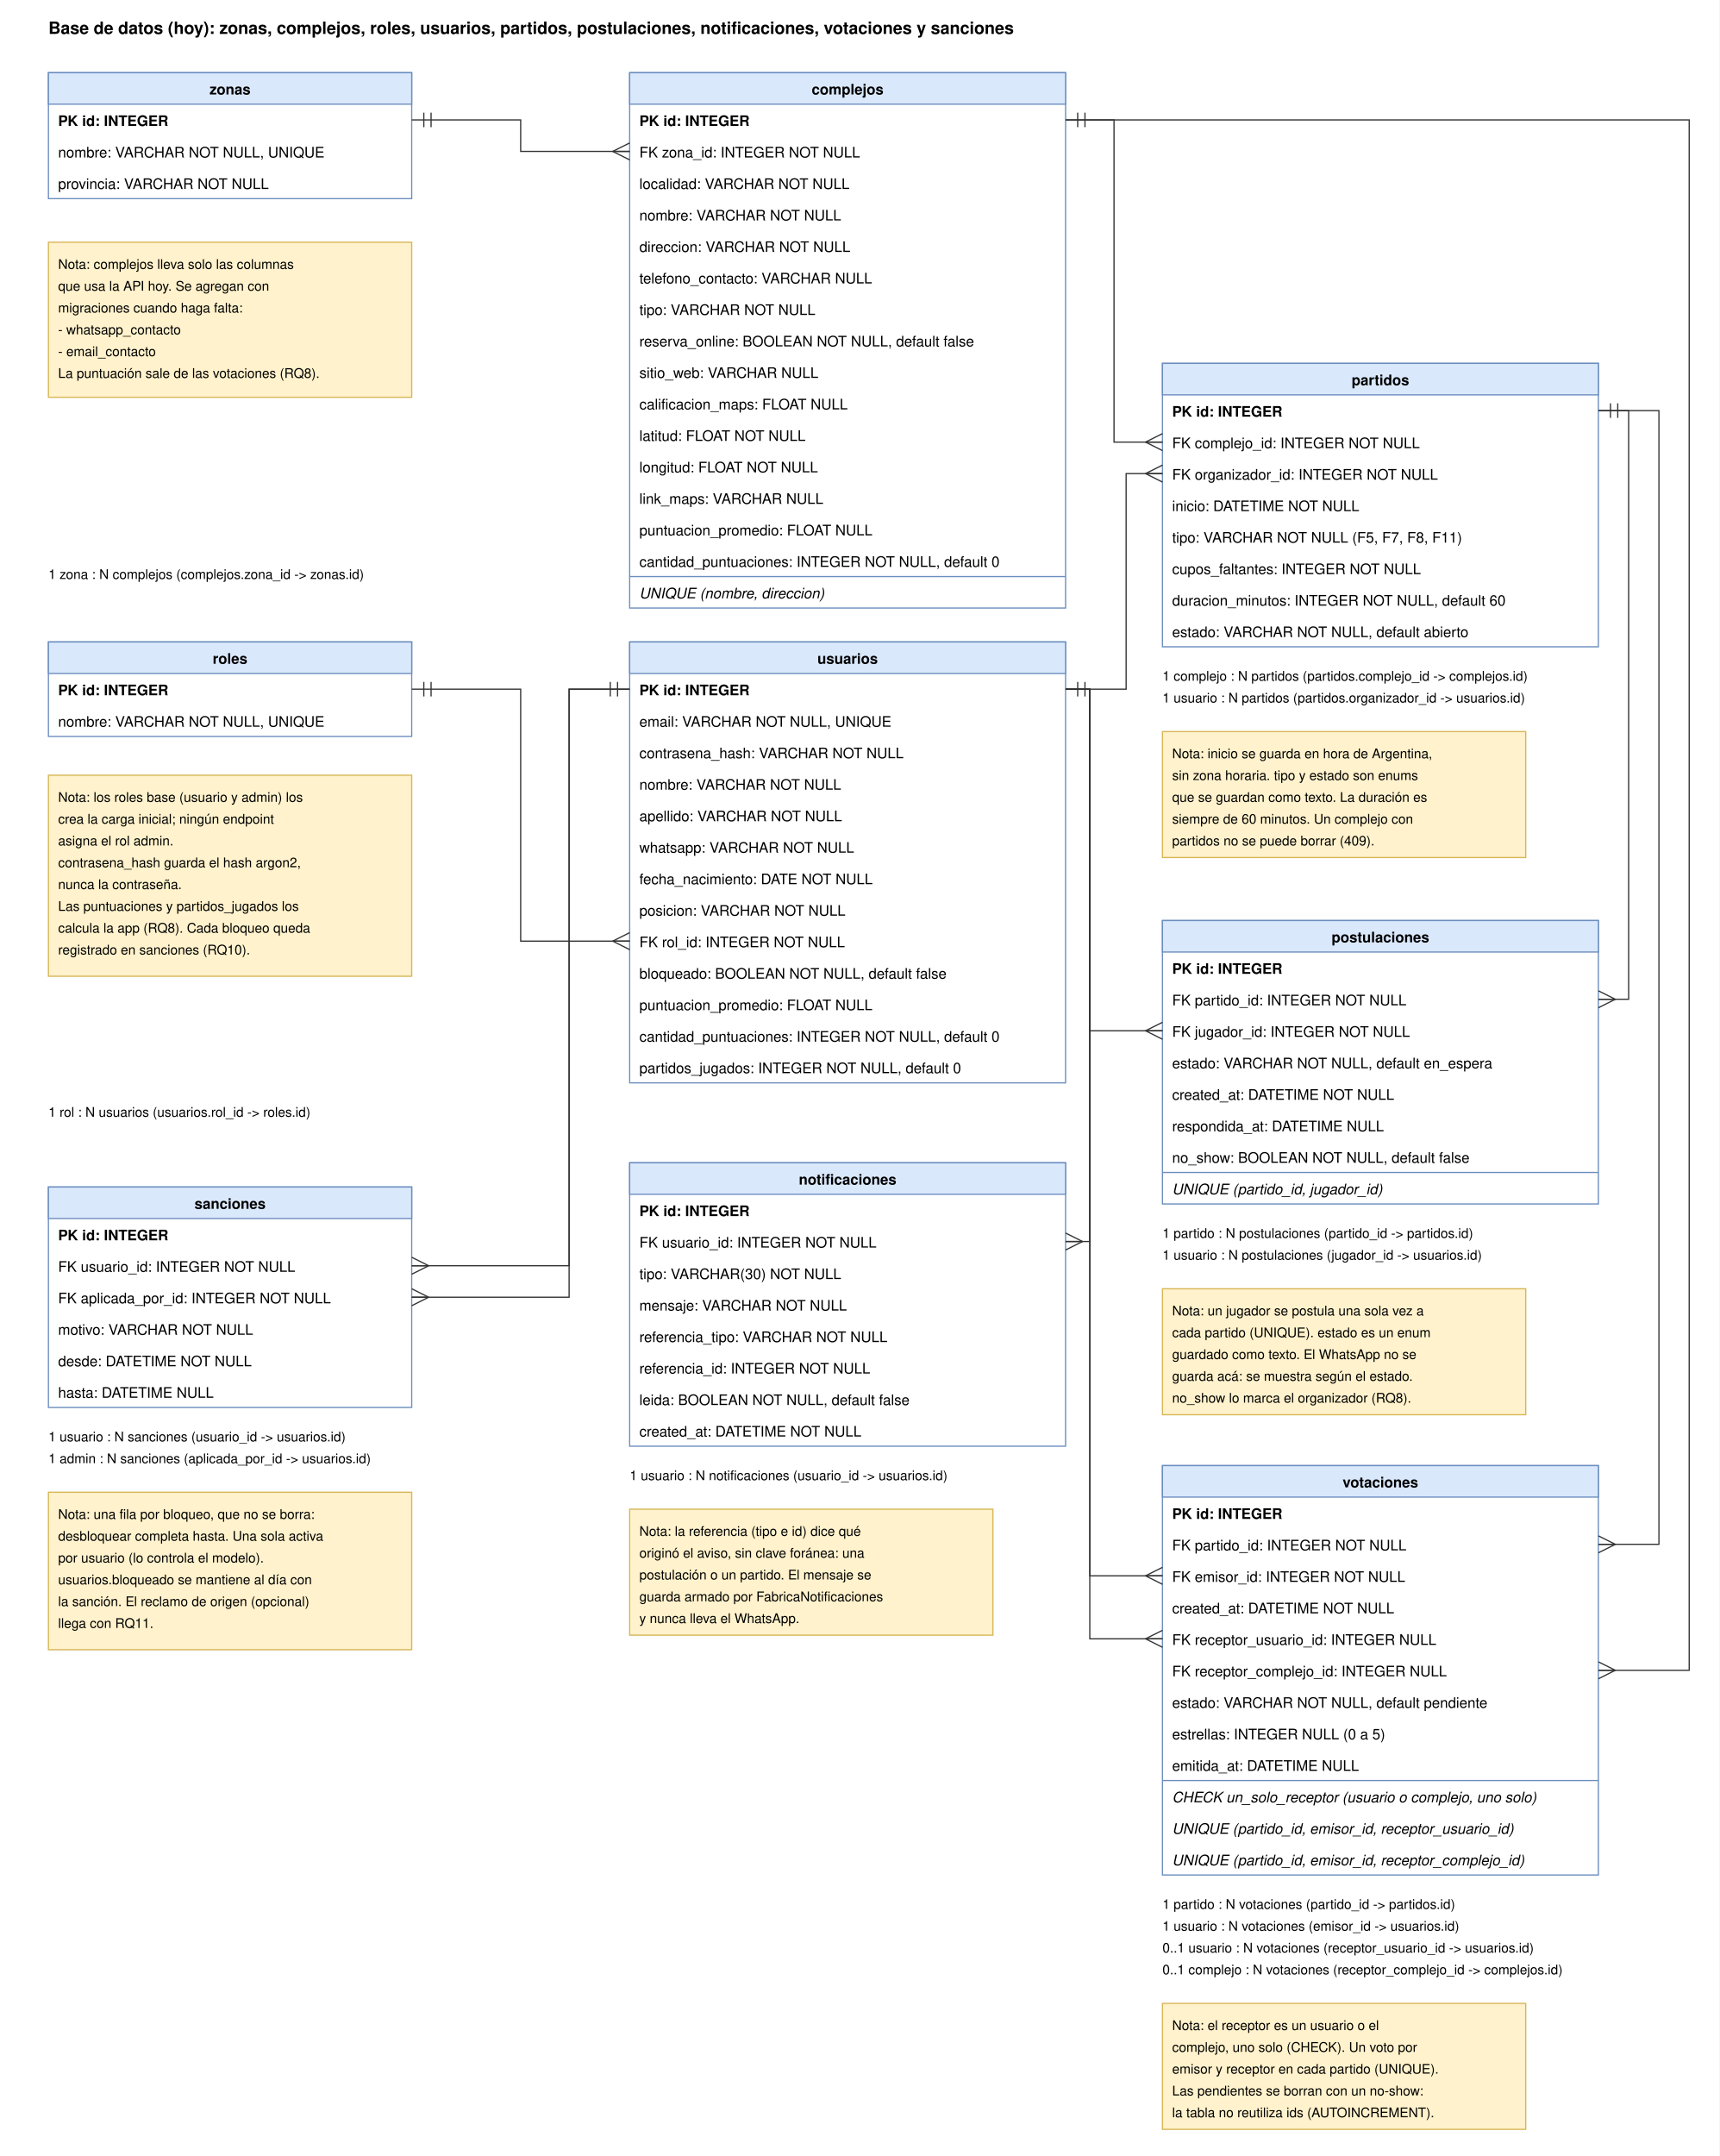
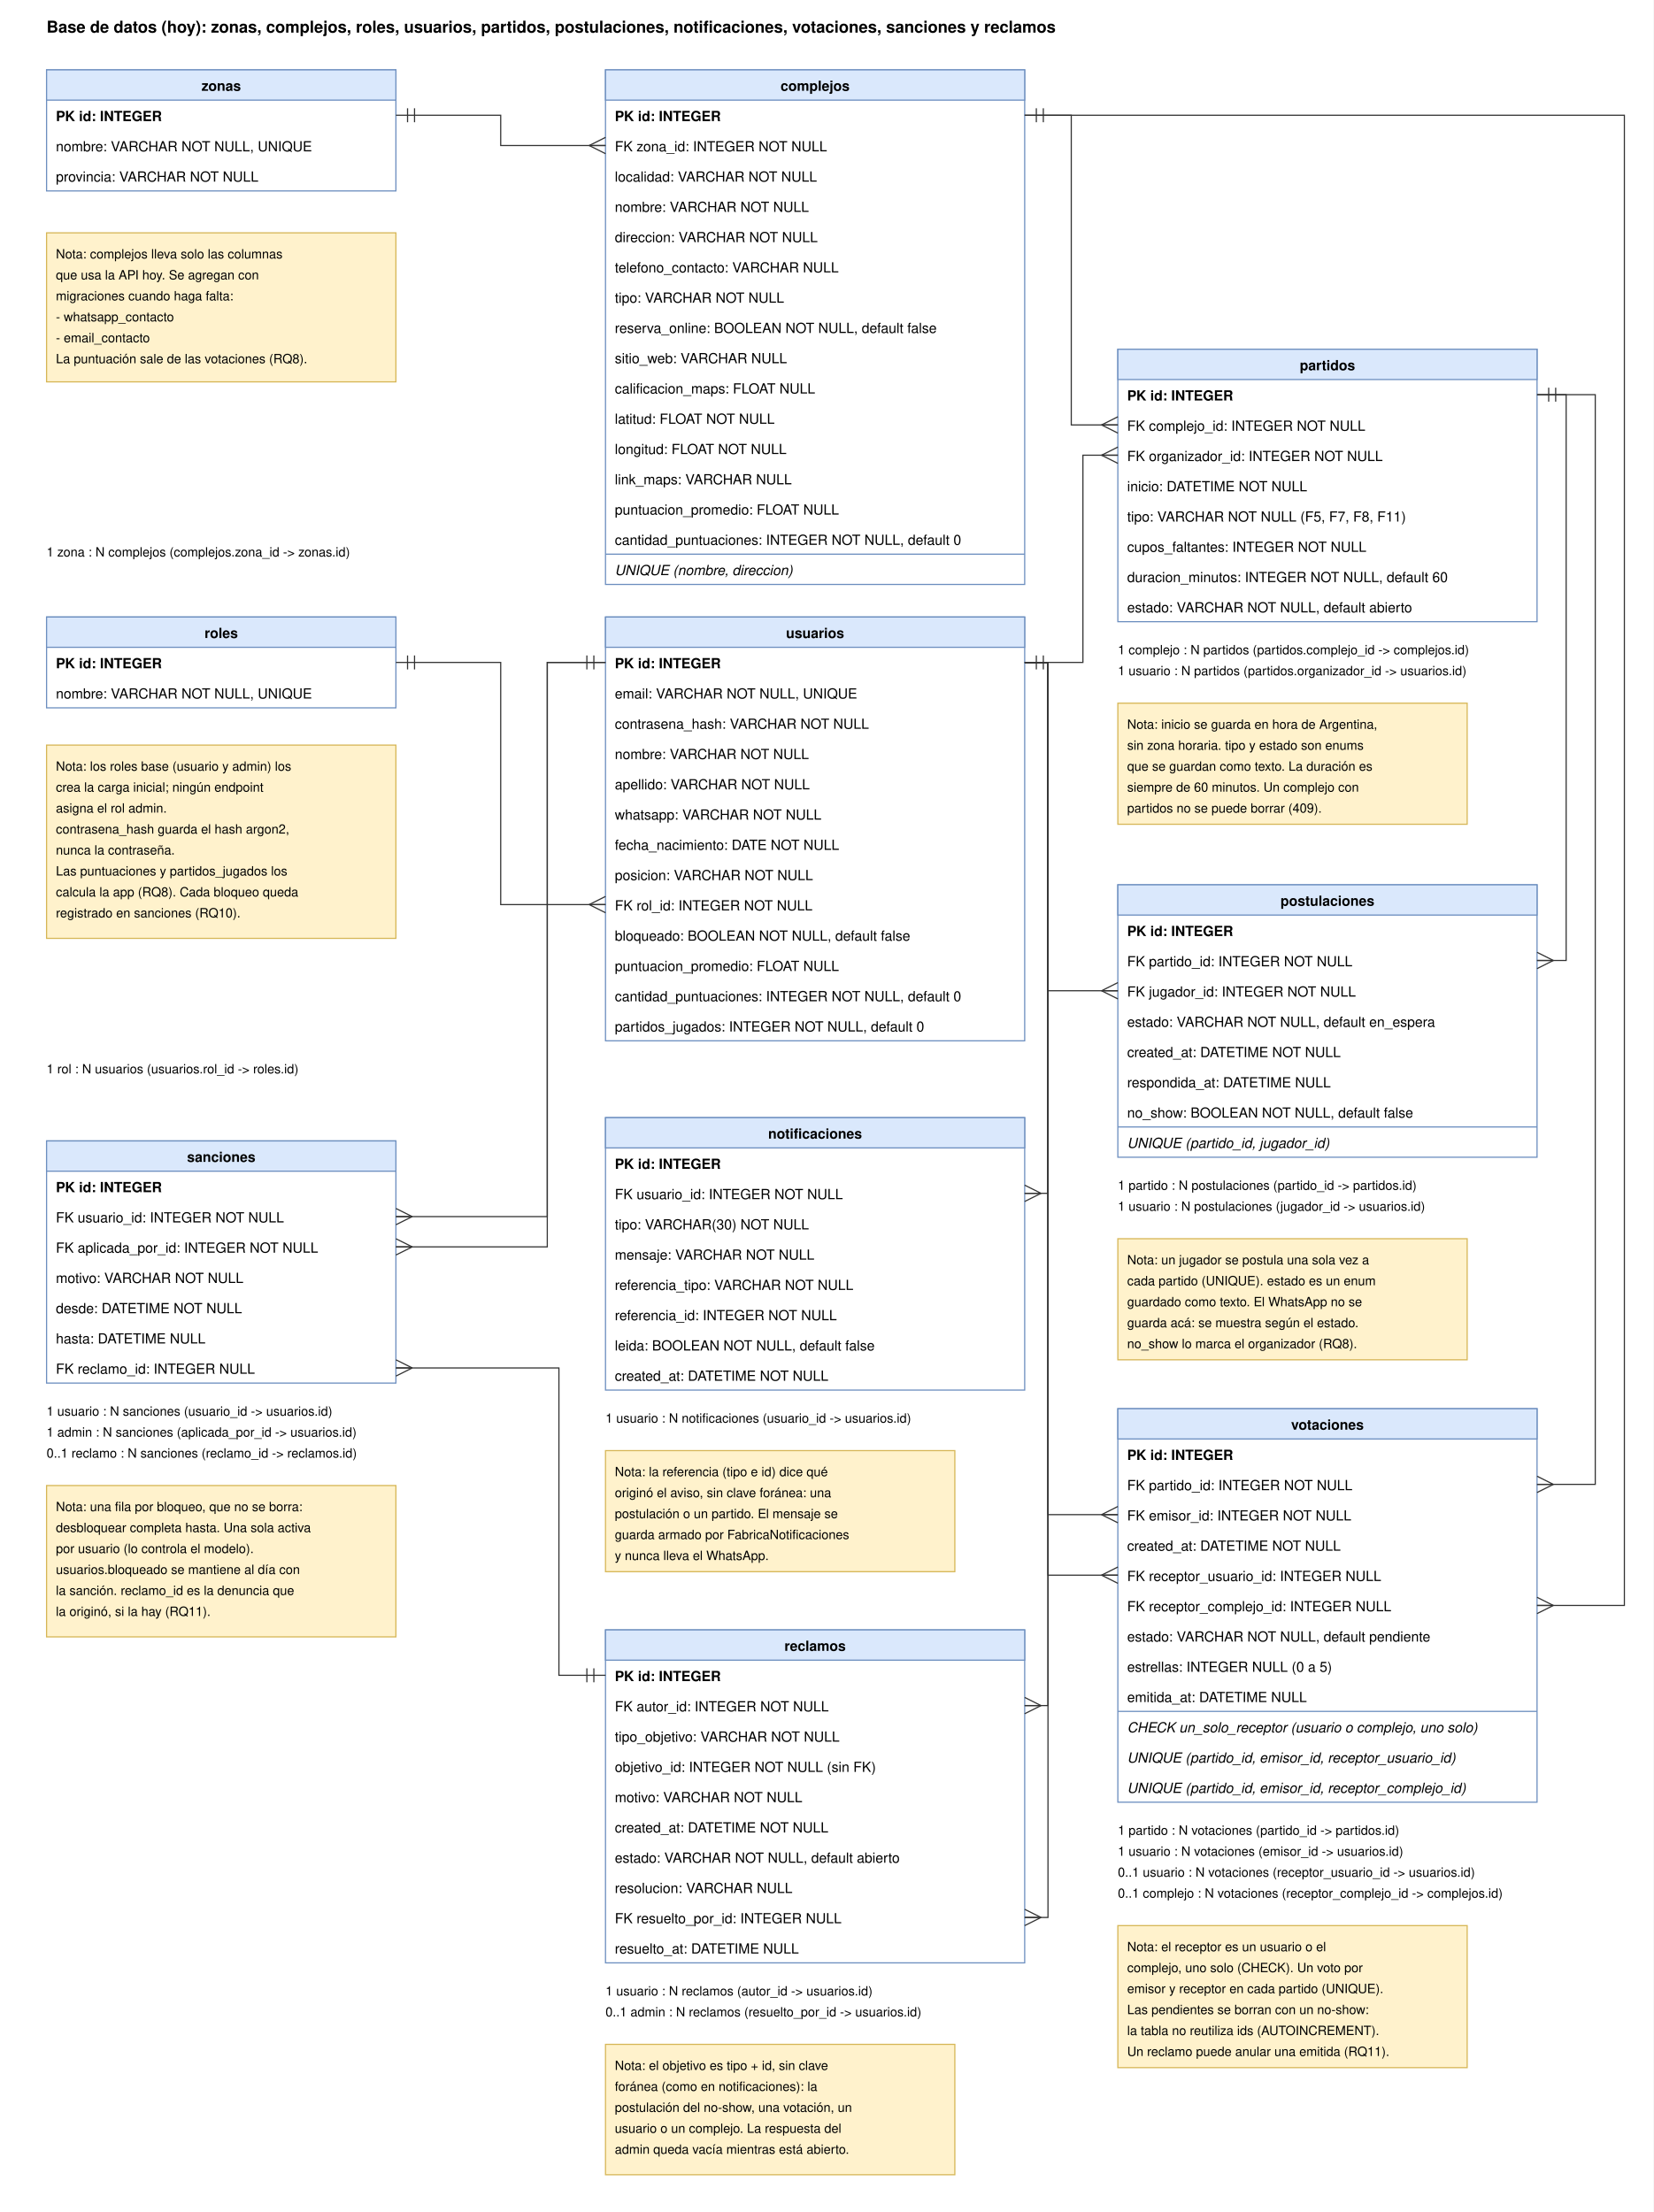
- <svg xmlns="http://www.w3.org/2000/svg" width="1420" height="1780" viewBox="0 0 1420 1780" font-family="Helvetica, Arial, sans-serif" font-size="12">
+ <svg xmlns="http://www.w3.org/2000/svg" width="1420" height="1900" viewBox="0 0 1420 1900" font-family="Helvetica, Arial, sans-serif" font-size="12">
  <rect width="100%" height="100%" fill="#ffffff" />
-   <text x="40" y="28" font-weight="bold" font-size="14">Base de datos (hoy): zonas, complejos, roles, usuarios, partidos, postulaciones, notificaciones, votaciones y sanciones</text>
+   <text x="40" y="28" font-weight="bold" font-size="14">Base de datos (hoy): zonas, complejos, roles, usuarios, partidos, postulaciones, notificaciones, votaciones, sanciones y reclamos</text>
  <rect x="40" y="60" width="300" height="104" fill="#ffffff" stroke="#6c8ebf" />
  <rect x="40" y="60" width="300" height="26" fill="#dae8fc" stroke="#6c8ebf" />
  <text x="190.0" y="78" text-anchor="middle" font-weight="bold">zonas</text>
  <text x="48" y="104" font-weight="bold">PK  id: INTEGER</text>
  <text x="48" y="130">nombre: VARCHAR  NOT NULL, UNIQUE</text>
  <text x="48" y="156">provincia: VARCHAR  NOT NULL</text>
  <rect x="520" y="60" width="360" height="442" fill="#ffffff" stroke="#6c8ebf" />
  <rect x="520" y="60" width="360" height="26" fill="#dae8fc" stroke="#6c8ebf" />
  <text x="700.0" y="78" text-anchor="middle" font-weight="bold">complejos</text>
  <text x="528" y="104" font-weight="bold">PK  id: INTEGER</text>
  <text x="528" y="130">FK  zona_id: INTEGER  NOT NULL</text>
  <text x="528" y="156">localidad: VARCHAR  NOT NULL</text>
  <text x="528" y="182">nombre: VARCHAR  NOT NULL</text>
  <text x="528" y="208">direccion: VARCHAR  NOT NULL</text>
  <text x="528" y="234">telefono_contacto: VARCHAR  NULL</text>
  <text x="528" y="260">tipo: VARCHAR  NOT NULL</text>
  <text x="528" y="286">reserva_online: BOOLEAN  NOT NULL, default false</text>
  <text x="528" y="312">sitio_web: VARCHAR  NULL</text>
  <text x="528" y="338">calificacion_maps: FLOAT  NULL</text>
  <text x="528" y="364">latitud: FLOAT  NOT NULL</text>
  <text x="528" y="390">longitud: FLOAT  NOT NULL</text>
  <text x="528" y="416">link_maps: VARCHAR  NULL</text>
  <text x="528" y="442">puntuacion_promedio: FLOAT  NULL</text>
  <text x="528" y="468">cantidad_puntuaciones: INTEGER  NOT NULL, default 0</text>
  <line x1="520" y1="476" x2="880" y2="476" stroke="#6c8ebf" />
  <text x="528" y="494" font-style="italic">UNIQUE (nombre, direccion)</text>
  <polyline points="340,99 430,99 430,125 520,125" fill="none" stroke="#333" />
  <line x1="350" y1="93" x2="350" y2="105" stroke="#333" />
  <line x1="356" y1="93" x2="356" y2="105" stroke="#333" />
  <line x1="506" y1="125" x2="520" y2="118" stroke="#333" />
  <line x1="506" y1="125" x2="520" y2="132" stroke="#333" />
  <line x1="506" y1="125" x2="520" y2="125" stroke="#333" />
  <text x="40" y="478" font-size="11">1 zona : N complejos (complejos.zona_id -&gt; zonas.id)</text>
  <rect x="40" y="200" width="300" height="128" fill="#fff2cc" stroke="#d6b656" />
  <text x="48" y="222" font-size="11">Nota: complejos lleva solo las columnas</text>
  <text x="48" y="240" font-size="11">que usa la API hoy. Se agregan con</text>
  <text x="48" y="258" font-size="11">migraciones cuando haga falta:</text>
  <text x="48" y="276" font-size="11">- whatsapp_contacto</text>
  <text x="48" y="294" font-size="11">- email_contacto</text>
  <text x="48" y="312" font-size="11">La puntuación sale de las votaciones (RQ8).</text>
  <rect x="40" y="530" width="300" height="78" fill="#ffffff" stroke="#6c8ebf" />
  <rect x="40" y="530" width="300" height="26" fill="#dae8fc" stroke="#6c8ebf" />
  <text x="190.0" y="548" text-anchor="middle" font-weight="bold">roles</text>
  <text x="48" y="574" font-weight="bold">PK  id: INTEGER</text>
  <text x="48" y="600">nombre: VARCHAR  NOT NULL, UNIQUE</text>
  <rect x="520" y="530" width="360" height="364" fill="#ffffff" stroke="#6c8ebf" />
  <rect x="520" y="530" width="360" height="26" fill="#dae8fc" stroke="#6c8ebf" />
  <text x="700.0" y="548" text-anchor="middle" font-weight="bold">usuarios</text>
  <text x="528" y="574" font-weight="bold">PK  id: INTEGER</text>
  <text x="528" y="600">email: VARCHAR  NOT NULL, UNIQUE</text>
  <text x="528" y="626">contrasena_hash: VARCHAR  NOT NULL</text>
  <text x="528" y="652">nombre: VARCHAR  NOT NULL</text>
  <text x="528" y="678">apellido: VARCHAR  NOT NULL</text>
  <text x="528" y="704">whatsapp: VARCHAR  NOT NULL</text>
  <text x="528" y="730">fecha_nacimiento: DATE  NOT NULL</text>
  <text x="528" y="756">posicion: VARCHAR  NOT NULL</text>
  <text x="528" y="782">FK  rol_id: INTEGER  NOT NULL</text>
  <text x="528" y="808">bloqueado: BOOLEAN  NOT NULL, default false</text>
  <text x="528" y="834">puntuacion_promedio: FLOAT  NULL</text>
  <text x="528" y="860">cantidad_puntuaciones: INTEGER  NOT NULL, default 0</text>
  <text x="528" y="886">partidos_jugados: INTEGER  NOT NULL, default 0</text>
  <polyline points="340,569 430,569 430,777 520,777" fill="none" stroke="#333" />
  <line x1="350" y1="563" x2="350" y2="575" stroke="#333" />
  <line x1="356" y1="563" x2="356" y2="575" stroke="#333" />
  <line x1="506" y1="777" x2="520" y2="770" stroke="#333" />
  <line x1="506" y1="777" x2="520" y2="784" stroke="#333" />
  <line x1="506" y1="777" x2="520" y2="777" stroke="#333" />
  <text x="40" y="922" font-size="11">1 rol : N usuarios (usuarios.rol_id -&gt; roles.id)</text>
  <rect x="40" y="640" width="300" height="166" fill="#fff2cc" stroke="#d6b656" />
  <text x="48" y="662" font-size="11">Nota: los roles base (usuario y admin) los</text>
  <text x="48" y="680" font-size="11">crea la carga inicial; ningún endpoint</text>
  <text x="48" y="698" font-size="11">asigna el rol admin.</text>
  <text x="48" y="716" font-size="11">contrasena_hash guarda el hash argon2,</text>
  <text x="48" y="734" font-size="11">nunca la contraseña.</text>
  <text x="48" y="752" font-size="11">Las puntuaciones y partidos_jugados los</text>
  <text x="48" y="770" font-size="11">calcula la app (RQ8). Cada bloqueo queda</text>
  <text x="48" y="788" font-size="11">registrado en sanciones (RQ10).</text>
  <rect x="960" y="300" width="360" height="234" fill="#ffffff" stroke="#6c8ebf" />
  <rect x="960" y="300" width="360" height="26" fill="#dae8fc" stroke="#6c8ebf" />
  <text x="1140.0" y="318" text-anchor="middle" font-weight="bold">partidos</text>
  <text x="968" y="344" font-weight="bold">PK  id: INTEGER</text>
  <text x="968" y="370">FK  complejo_id: INTEGER  NOT NULL</text>
  <text x="968" y="396">FK  organizador_id: INTEGER  NOT NULL</text>
  <text x="968" y="422">inicio: DATETIME  NOT NULL</text>
  <text x="968" y="448">tipo: VARCHAR  NOT NULL (F5, F7, F8, F11)</text>
  <text x="968" y="474">cupos_faltantes: INTEGER  NOT NULL</text>
  <text x="968" y="500">duracion_minutos: INTEGER  NOT NULL, default 60</text>
  <text x="968" y="526">estado: VARCHAR  NOT NULL, default abierto</text>
  <polyline points="880,99 920,99 920,365 960,365" fill="none" stroke="#333" />
  <line x1="890" y1="93" x2="890" y2="105" stroke="#333" />
  <line x1="896" y1="93" x2="896" y2="105" stroke="#333" />
  <line x1="946" y1="365" x2="960" y2="358" stroke="#333" />
  <line x1="946" y1="365" x2="960" y2="372" stroke="#333" />
  <line x1="946" y1="365" x2="960" y2="365" stroke="#333" />
  <polyline points="880,569 930,569 930,391 960,391" fill="none" stroke="#333" />
  <line x1="890" y1="563" x2="890" y2="575" stroke="#333" />
  <line x1="896" y1="563" x2="896" y2="575" stroke="#333" />
  <line x1="946" y1="391" x2="960" y2="384" stroke="#333" />
  <line x1="946" y1="391" x2="960" y2="398" stroke="#333" />
  <line x1="946" y1="391" x2="960" y2="391" stroke="#333" />
  <text x="960" y="562" font-size="11">1 complejo : N partidos (partidos.complejo_id -&gt; complejos.id)</text>
  <text x="960" y="580" font-size="11">1 usuario : N partidos (partidos.organizador_id -&gt; usuarios.id)</text>
  <rect x="960" y="604" width="300" height="104" fill="#fff2cc" stroke="#d6b656" />
  <text x="968" y="626" font-size="11">Nota: inicio se guarda en hora de Argentina,</text>
  <text x="968" y="644" font-size="11">sin zona horaria. tipo y estado son enums</text>
  <text x="968" y="662" font-size="11">que se guardan como texto. La duración es</text>
  <text x="968" y="680" font-size="11">siempre de 60 minutos. Un complejo con</text>
  <text x="968" y="698" font-size="11">partidos no se puede borrar (409).</text>
  <rect x="960" y="760" width="360" height="234" fill="#ffffff" stroke="#6c8ebf" />
  <rect x="960" y="760" width="360" height="26" fill="#dae8fc" stroke="#6c8ebf" />
  <text x="1140.0" y="778" text-anchor="middle" font-weight="bold">postulaciones</text>
  <text x="968" y="804" font-weight="bold">PK  id: INTEGER</text>
  <text x="968" y="830">FK  partido_id: INTEGER  NOT NULL</text>
  <text x="968" y="856">FK  jugador_id: INTEGER  NOT NULL</text>
  <text x="968" y="882">estado: VARCHAR  NOT NULL, default en_espera</text>
  <text x="968" y="908">created_at: DATETIME  NOT NULL</text>
  <text x="968" y="934">respondida_at: DATETIME  NULL</text>
  <text x="968" y="960">no_show: BOOLEAN  NOT NULL, default false</text>
  <line x1="960" y1="968" x2="1320" y2="968" stroke="#6c8ebf" />
  <text x="968" y="986" font-style="italic">UNIQUE (partido_id, jugador_id)</text>
  <polyline points="1320,339 1345,339 1345,825 1320,825" fill="none" stroke="#333" />
  <line x1="1330" y1="333" x2="1330" y2="345" stroke="#333" />
  <line x1="1336" y1="333" x2="1336" y2="345" stroke="#333" />
  <line x1="1334" y1="825" x2="1320" y2="818" stroke="#333" />
  <line x1="1334" y1="825" x2="1320" y2="832" stroke="#333" />
  <line x1="1334" y1="825" x2="1320" y2="825" stroke="#333" />
  <polyline points="880,569 900,569 900,851 960,851" fill="none" stroke="#333" />
  <line x1="946" y1="851" x2="960" y2="844" stroke="#333" />
  <line x1="946" y1="851" x2="960" y2="858" stroke="#333" />
  <line x1="946" y1="851" x2="960" y2="851" stroke="#333" />
  <text x="960" y="1022" font-size="11">1 partido : N postulaciones (partido_id -&gt; partidos.id)</text>
  <text x="960" y="1040" font-size="11">1 usuario : N postulaciones (jugador_id -&gt; usuarios.id)</text>
  <rect x="960" y="1064" width="300" height="104" fill="#fff2cc" stroke="#d6b656" />
  <text x="968" y="1086" font-size="11">Nota: un jugador se postula una sola vez a</text>
  <text x="968" y="1104" font-size="11">cada partido (UNIQUE). estado es un enum</text>
  <text x="968" y="1122" font-size="11">guardado como texto. El WhatsApp no se</text>
  <text x="968" y="1140" font-size="11">guarda acá: se muestra según el estado.</text>
  <text x="968" y="1158" font-size="11">no_show lo marca el organizador (RQ8).</text>
  <rect x="520" y="960" width="360" height="234" fill="#ffffff" stroke="#6c8ebf" />
  <rect x="520" y="960" width="360" height="26" fill="#dae8fc" stroke="#6c8ebf" />
  <text x="700.0" y="978" text-anchor="middle" font-weight="bold">notificaciones</text>
  <text x="528" y="1004" font-weight="bold">PK  id: INTEGER</text>
  <text x="528" y="1030">FK  usuario_id: INTEGER  NOT NULL</text>
  <text x="528" y="1056">tipo: VARCHAR(30)  NOT NULL</text>
  <text x="528" y="1082">mensaje: VARCHAR  NOT NULL</text>
  <text x="528" y="1108">referencia_tipo: VARCHAR  NOT NULL</text>
  <text x="528" y="1134">referencia_id: INTEGER  NOT NULL</text>
  <text x="528" y="1160">leida: BOOLEAN  NOT NULL, default false</text>
  <text x="528" y="1186">created_at: DATETIME  NOT NULL</text>
  <polyline points="880,569 900,569 900,1025 880,1025" fill="none" stroke="#333" />
  <line x1="894" y1="1025" x2="880" y2="1018" stroke="#333" />
  <line x1="894" y1="1025" x2="880" y2="1032" stroke="#333" />
  <line x1="894" y1="1025" x2="880" y2="1025" stroke="#333" />
  <text x="520" y="1222" font-size="11">1 usuario : N notificaciones (usuario_id -&gt; usuarios.id)</text>
  <rect x="520" y="1246" width="300" height="104" fill="#fff2cc" stroke="#d6b656" />
  <text x="528" y="1268" font-size="11">Nota: la referencia (tipo e id) dice qué</text>
  <text x="528" y="1286" font-size="11">originó el aviso, sin clave foránea: una</text>
  <text x="528" y="1304" font-size="11">postulación o un partido. El mensaje se</text>
  <text x="528" y="1322" font-size="11">guarda armado por FabricaNotificaciones</text>
  <text x="528" y="1340" font-size="11">y nunca lleva el WhatsApp.</text>
  <rect x="960" y="1210" width="360" height="338" fill="#ffffff" stroke="#6c8ebf" />
  <rect x="960" y="1210" width="360" height="26" fill="#dae8fc" stroke="#6c8ebf" />
  <text x="1140.0" y="1228" text-anchor="middle" font-weight="bold">votaciones</text>
  <text x="968" y="1254" font-weight="bold">PK  id: INTEGER</text>
  <text x="968" y="1280">FK  partido_id: INTEGER  NOT NULL</text>
  <text x="968" y="1306">FK  emisor_id: INTEGER  NOT NULL</text>
  <text x="968" y="1332">created_at: DATETIME  NOT NULL</text>
  <text x="968" y="1358">FK  receptor_usuario_id: INTEGER  NULL</text>
  <text x="968" y="1384">FK  receptor_complejo_id: INTEGER  NULL</text>
  <text x="968" y="1410">estado: VARCHAR  NOT NULL, default pendiente</text>
  <text x="968" y="1436">estrellas: INTEGER  NULL (0 a 5)</text>
  <text x="968" y="1462">emitida_at: DATETIME  NULL</text>
  <line x1="960" y1="1470" x2="1320" y2="1470" stroke="#6c8ebf" />
  <text x="968" y="1488" font-style="italic">CHECK un_solo_receptor (usuario o complejo, uno solo)</text>
  <text x="968" y="1514" font-style="italic">UNIQUE (partido_id, emisor_id, receptor_usuario_id)</text>
  <text x="968" y="1540" font-style="italic">UNIQUE (partido_id, emisor_id, receptor_complejo_id)</text>
  <polyline points="1320,339 1370,339 1370,1275 1320,1275" fill="none" stroke="#333" />
  <line x1="1334" y1="1275" x2="1320" y2="1268" stroke="#333" />
  <line x1="1334" y1="1275" x2="1320" y2="1282" stroke="#333" />
  <line x1="1334" y1="1275" x2="1320" y2="1275" stroke="#333" />
  <polyline points="880,569 900,569 900,1301 960,1301" fill="none" stroke="#333" />
  <line x1="946" y1="1301" x2="960" y2="1294" stroke="#333" />
  <line x1="946" y1="1301" x2="960" y2="1308" stroke="#333" />
  <line x1="946" y1="1301" x2="960" y2="1301" stroke="#333" />
  <polyline points="880,569 900,569 900,1353 960,1353" fill="none" stroke="#333" />
  <line x1="946" y1="1353" x2="960" y2="1346" stroke="#333" />
  <line x1="946" y1="1353" x2="960" y2="1360" stroke="#333" />
  <line x1="946" y1="1353" x2="960" y2="1353" stroke="#333" />
  <polyline points="880,99 1395,99 1395,1379 1320,1379" fill="none" stroke="#333" />
  <line x1="1334" y1="1379" x2="1320" y2="1372" stroke="#333" />
  <line x1="1334" y1="1379" x2="1320" y2="1386" stroke="#333" />
  <line x1="1334" y1="1379" x2="1320" y2="1379" stroke="#333" />
  <text x="960" y="1576" font-size="11">1 partido : N votaciones (partido_id -&gt; partidos.id)</text>
  <text x="960" y="1594" font-size="11">1 usuario : N votaciones (emisor_id -&gt; usuarios.id)</text>
  <text x="960" y="1612" font-size="11">0..1 usuario : N votaciones (receptor_usuario_id -&gt; usuarios.id)</text>
  <text x="960" y="1630" font-size="11">0..1 complejo : N votaciones (receptor_complejo_id -&gt; complejos.id)</text>
-   <rect x="960" y="1654" width="300" height="104" fill="#fff2cc" stroke="#d6b656" />
+   <rect x="960" y="1654" width="300" height="122" fill="#fff2cc" stroke="#d6b656" />
  <text x="968" y="1676" font-size="11">Nota: el receptor es un usuario o el</text>
  <text x="968" y="1694" font-size="11">complejo, uno solo (CHECK). Un voto por</text>
  <text x="968" y="1712" font-size="11">emisor y receptor en cada partido (UNIQUE).</text>
  <text x="968" y="1730" font-size="11">Las pendientes se borran con un no-show:</text>
  <text x="968" y="1748" font-size="11">la tabla no reutiliza ids (AUTOINCREMENT).</text>
-   <rect x="40" y="980" width="300" height="182" fill="#ffffff" stroke="#6c8ebf" />
+   <text x="968" y="1766" font-size="11">Un reclamo puede anular una emitida (RQ11).</text>
+   <rect x="40" y="980" width="300" height="208" fill="#ffffff" stroke="#6c8ebf" />
  <rect x="40" y="980" width="300" height="26" fill="#dae8fc" stroke="#6c8ebf" />
  <text x="190.0" y="998" text-anchor="middle" font-weight="bold">sanciones</text>
  <text x="48" y="1024" font-weight="bold">PK  id: INTEGER</text>
  <text x="48" y="1050">FK  usuario_id: INTEGER  NOT NULL</text>
  <text x="48" y="1076">FK  aplicada_por_id: INTEGER  NOT NULL</text>
  <text x="48" y="1102">motivo: VARCHAR  NOT NULL</text>
  <text x="48" y="1128">desde: DATETIME  NOT NULL</text>
  <text x="48" y="1154">hasta: DATETIME  NULL</text>
+   <text x="48" y="1180">FK  reclamo_id: INTEGER  NULL</text>
  <line x1="510" y1="563" x2="510" y2="575" stroke="#333" />
  <line x1="504" y1="563" x2="504" y2="575" stroke="#333" />
  <polyline points="520,569 470,569 470,1045 340,1045" fill="none" stroke="#333" />
  <line x1="354" y1="1045" x2="340" y2="1038" stroke="#333" />
  <line x1="354" y1="1045" x2="340" y2="1052" stroke="#333" />
  <line x1="354" y1="1045" x2="340" y2="1045" stroke="#333" />
  <polyline points="520,569 470,569 470,1071 340,1071" fill="none" stroke="#333" />
  <line x1="354" y1="1071" x2="340" y2="1064" stroke="#333" />
  <line x1="354" y1="1071" x2="340" y2="1078" stroke="#333" />
  <line x1="354" y1="1071" x2="340" y2="1071" stroke="#333" />
-   <text x="40" y="1190" font-size="11">1 usuario : N sanciones (usuario_id -&gt; usuarios.id)</text>
-   <text x="40" y="1208" font-size="11">1 admin : N sanciones (aplicada_por_id -&gt; usuarios.id)</text>
-   <rect x="40" y="1232" width="300" height="130" fill="#fff2cc" stroke="#d6b656" />
-   <text x="48" y="1254" font-size="11">Nota: una fila por bloqueo, que no se borra:</text>
-   <text x="48" y="1272" font-size="11">desbloquear completa hasta. Una sola activa</text>
-   <text x="48" y="1290" font-size="11">por usuario (lo controla el modelo).</text>
-   <text x="48" y="1308" font-size="11">usuarios.bloqueado se mantiene al día con</text>
-   <text x="48" y="1326" font-size="11">la sanción. El reclamo de origen (opcional)</text>
-   <text x="48" y="1344" font-size="11">llega con RQ11.</text>
+   <text x="40" y="1216" font-size="11">1 usuario : N sanciones (usuario_id -&gt; usuarios.id)</text>
+   <text x="40" y="1234" font-size="11">1 admin : N sanciones (aplicada_por_id -&gt; usuarios.id)</text>
+   <rect x="40" y="1276" width="300" height="130" fill="#fff2cc" stroke="#d6b656" />
+   <text x="48" y="1298" font-size="11">Nota: una fila por bloqueo, que no se borra:</text>
+   <text x="48" y="1316" font-size="11">desbloquear completa hasta. Una sola activa</text>
+   <text x="48" y="1334" font-size="11">por usuario (lo controla el modelo).</text>
+   <text x="48" y="1352" font-size="11">usuarios.bloqueado se mantiene al día con</text>
+   <text x="48" y="1370" font-size="11">la sanción. reclamo_id es la denuncia que</text>
+   <text x="48" y="1388" font-size="11">la originó, si la hay (RQ11).</text>
+   <rect x="520" y="1400" width="360" height="286" fill="#ffffff" stroke="#6c8ebf" />
+   <rect x="520" y="1400" width="360" height="26" fill="#dae8fc" stroke="#6c8ebf" />
+   <text x="700.0" y="1418" text-anchor="middle" font-weight="bold">reclamos</text>
+   <text x="528" y="1444" font-weight="bold">PK  id: INTEGER</text>
+   <text x="528" y="1470">FK  autor_id: INTEGER  NOT NULL</text>
+   <text x="528" y="1496">tipo_objetivo: VARCHAR  NOT NULL</text>
+   <text x="528" y="1522">objetivo_id: INTEGER  NOT NULL (sin FK)</text>
+   <text x="528" y="1548">motivo: VARCHAR  NOT NULL</text>
+   <text x="528" y="1574">created_at: DATETIME  NOT NULL</text>
+   <text x="528" y="1600">estado: VARCHAR  NOT NULL, default abierto</text>
+   <text x="528" y="1626">resolucion: VARCHAR  NULL</text>
+   <text x="528" y="1652">FK  resuelto_por_id: INTEGER  NULL</text>
+   <text x="528" y="1678">resuelto_at: DATETIME  NULL</text>
+   <polyline points="880,569 900,569 900,1465 880,1465" fill="none" stroke="#333" />
+   <line x1="894" y1="1465" x2="880" y2="1458" stroke="#333" />
+   <line x1="894" y1="1465" x2="880" y2="1472" stroke="#333" />
+   <line x1="894" y1="1465" x2="880" y2="1465" stroke="#333" />
+   <polyline points="880,569 900,569 900,1647 880,1647" fill="none" stroke="#333" />
+   <line x1="894" y1="1647" x2="880" y2="1640" stroke="#333" />
+   <line x1="894" y1="1647" x2="880" y2="1654" stroke="#333" />
+   <line x1="894" y1="1647" x2="880" y2="1647" stroke="#333" />
+   <line x1="510" y1="1433" x2="510" y2="1445" stroke="#333" />
+   <line x1="504" y1="1433" x2="504" y2="1445" stroke="#333" />
+   <polyline points="520,1439 480,1439 480,1175 340,1175" fill="none" stroke="#333" />
+   <line x1="354" y1="1175" x2="340" y2="1168" stroke="#333" />
+   <line x1="354" y1="1175" x2="340" y2="1182" stroke="#333" />
+   <line x1="354" y1="1175" x2="340" y2="1175" stroke="#333" />
+   <text x="40" y="1252" font-size="11">0..1 reclamo : N sanciones (reclamo_id -&gt; reclamos.id)</text>
+   <text x="520" y="1714" font-size="11">1 usuario : N reclamos (autor_id -&gt; usuarios.id)</text>
+   <text x="520" y="1732" font-size="11">0..1 admin : N reclamos (resuelto_por_id -&gt; usuarios.id)</text>
+   <rect x="520" y="1756" width="300" height="112" fill="#fff2cc" stroke="#d6b656" />
+   <text x="528" y="1778" font-size="11">Nota: el objetivo es tipo + id, sin clave</text>
+   <text x="528" y="1796" font-size="11">foránea (como en notificaciones): la</text>
+   <text x="528" y="1814" font-size="11">postulación del no-show, una votación, un</text>
+   <text x="528" y="1832" font-size="11">usuario o un complejo. La respuesta del</text>
+   <text x="528" y="1850" font-size="11">admin queda vacía mientras está abierto.</text>
</svg>
